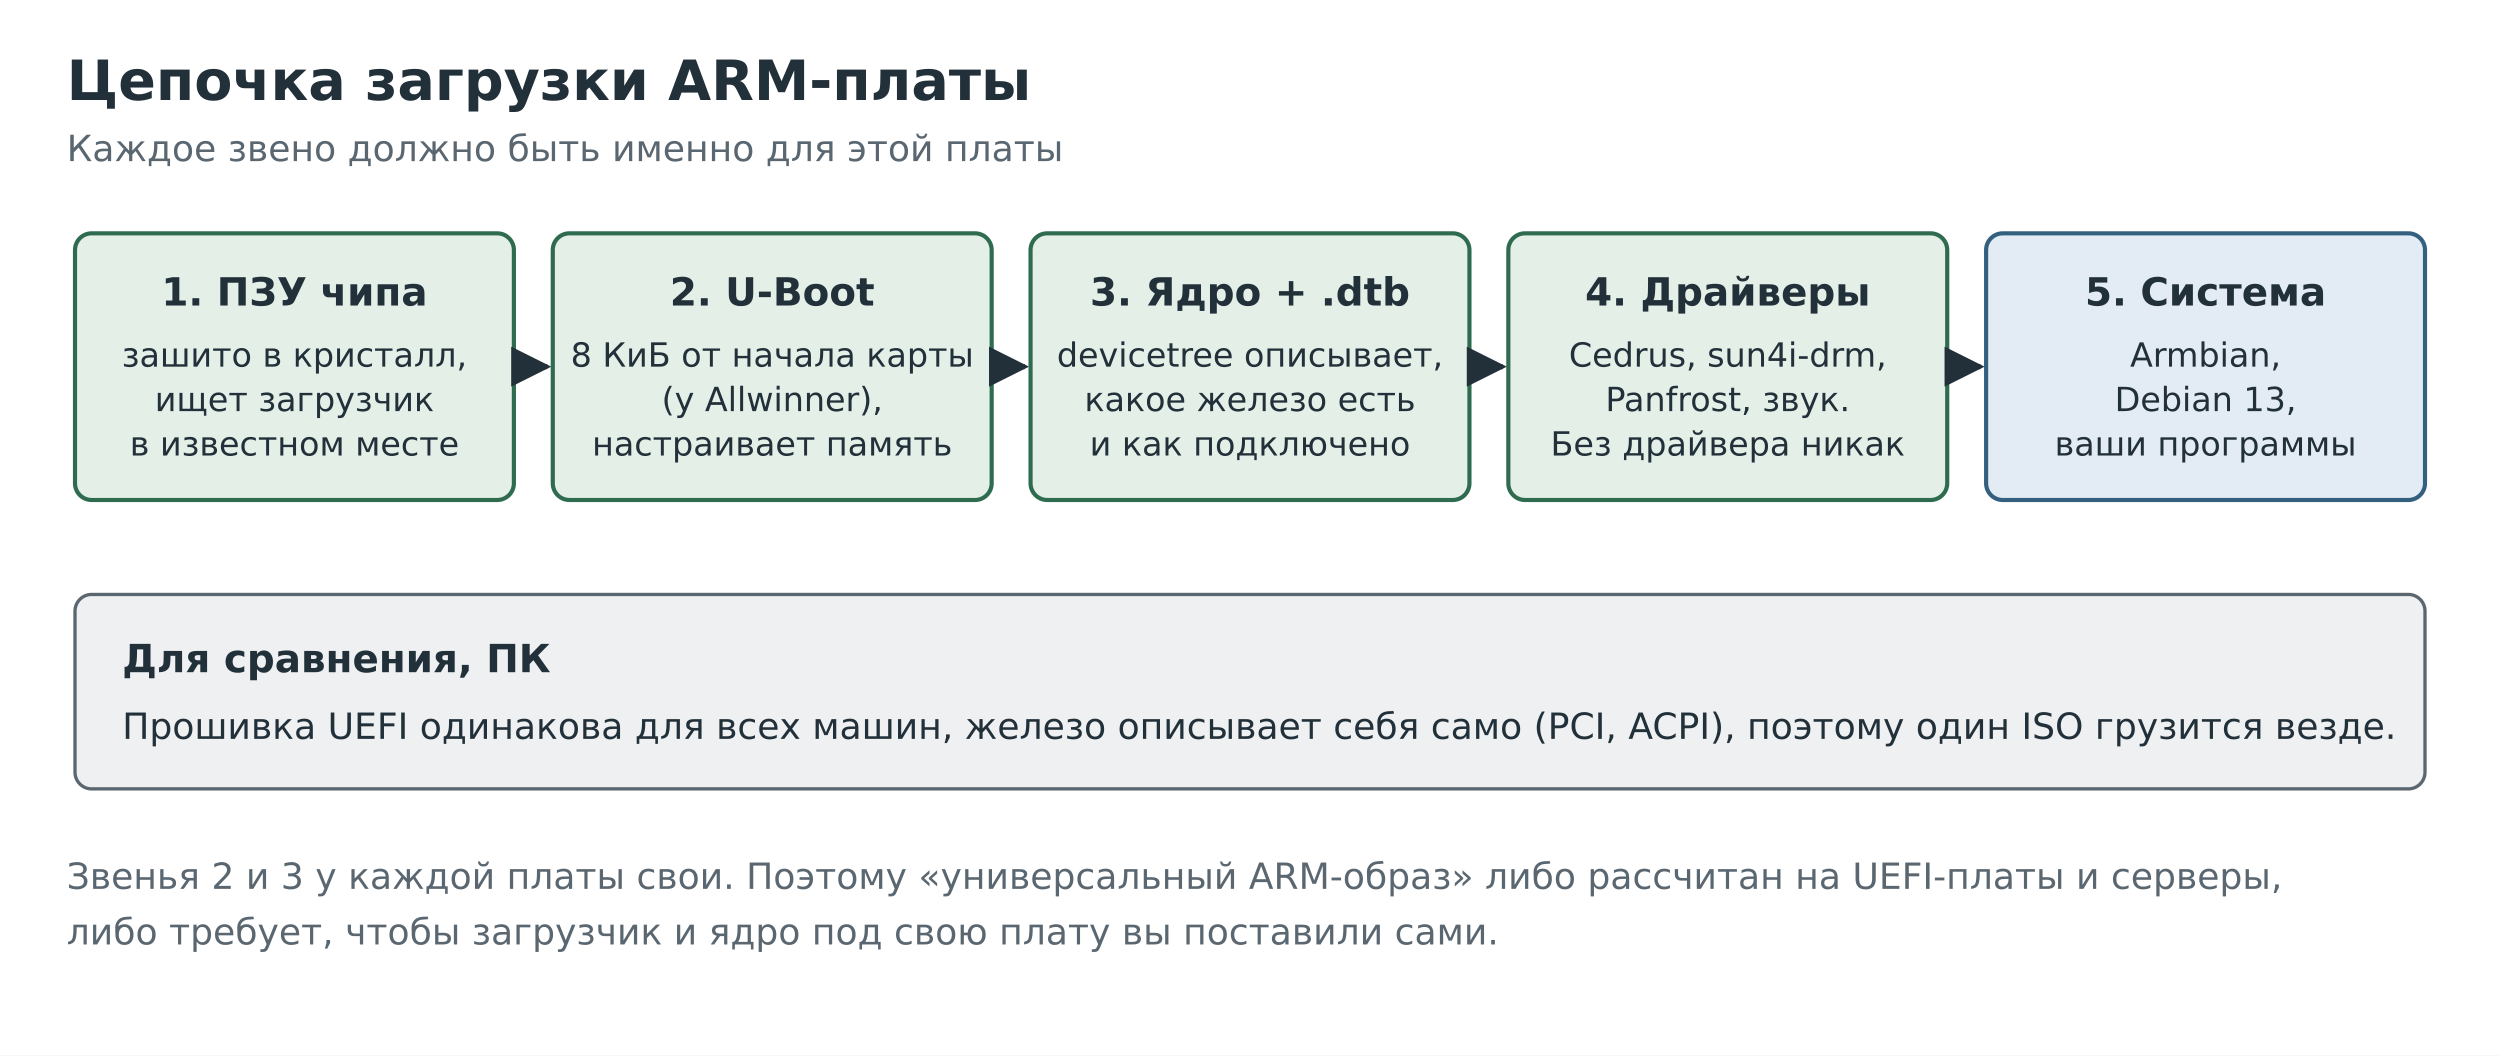
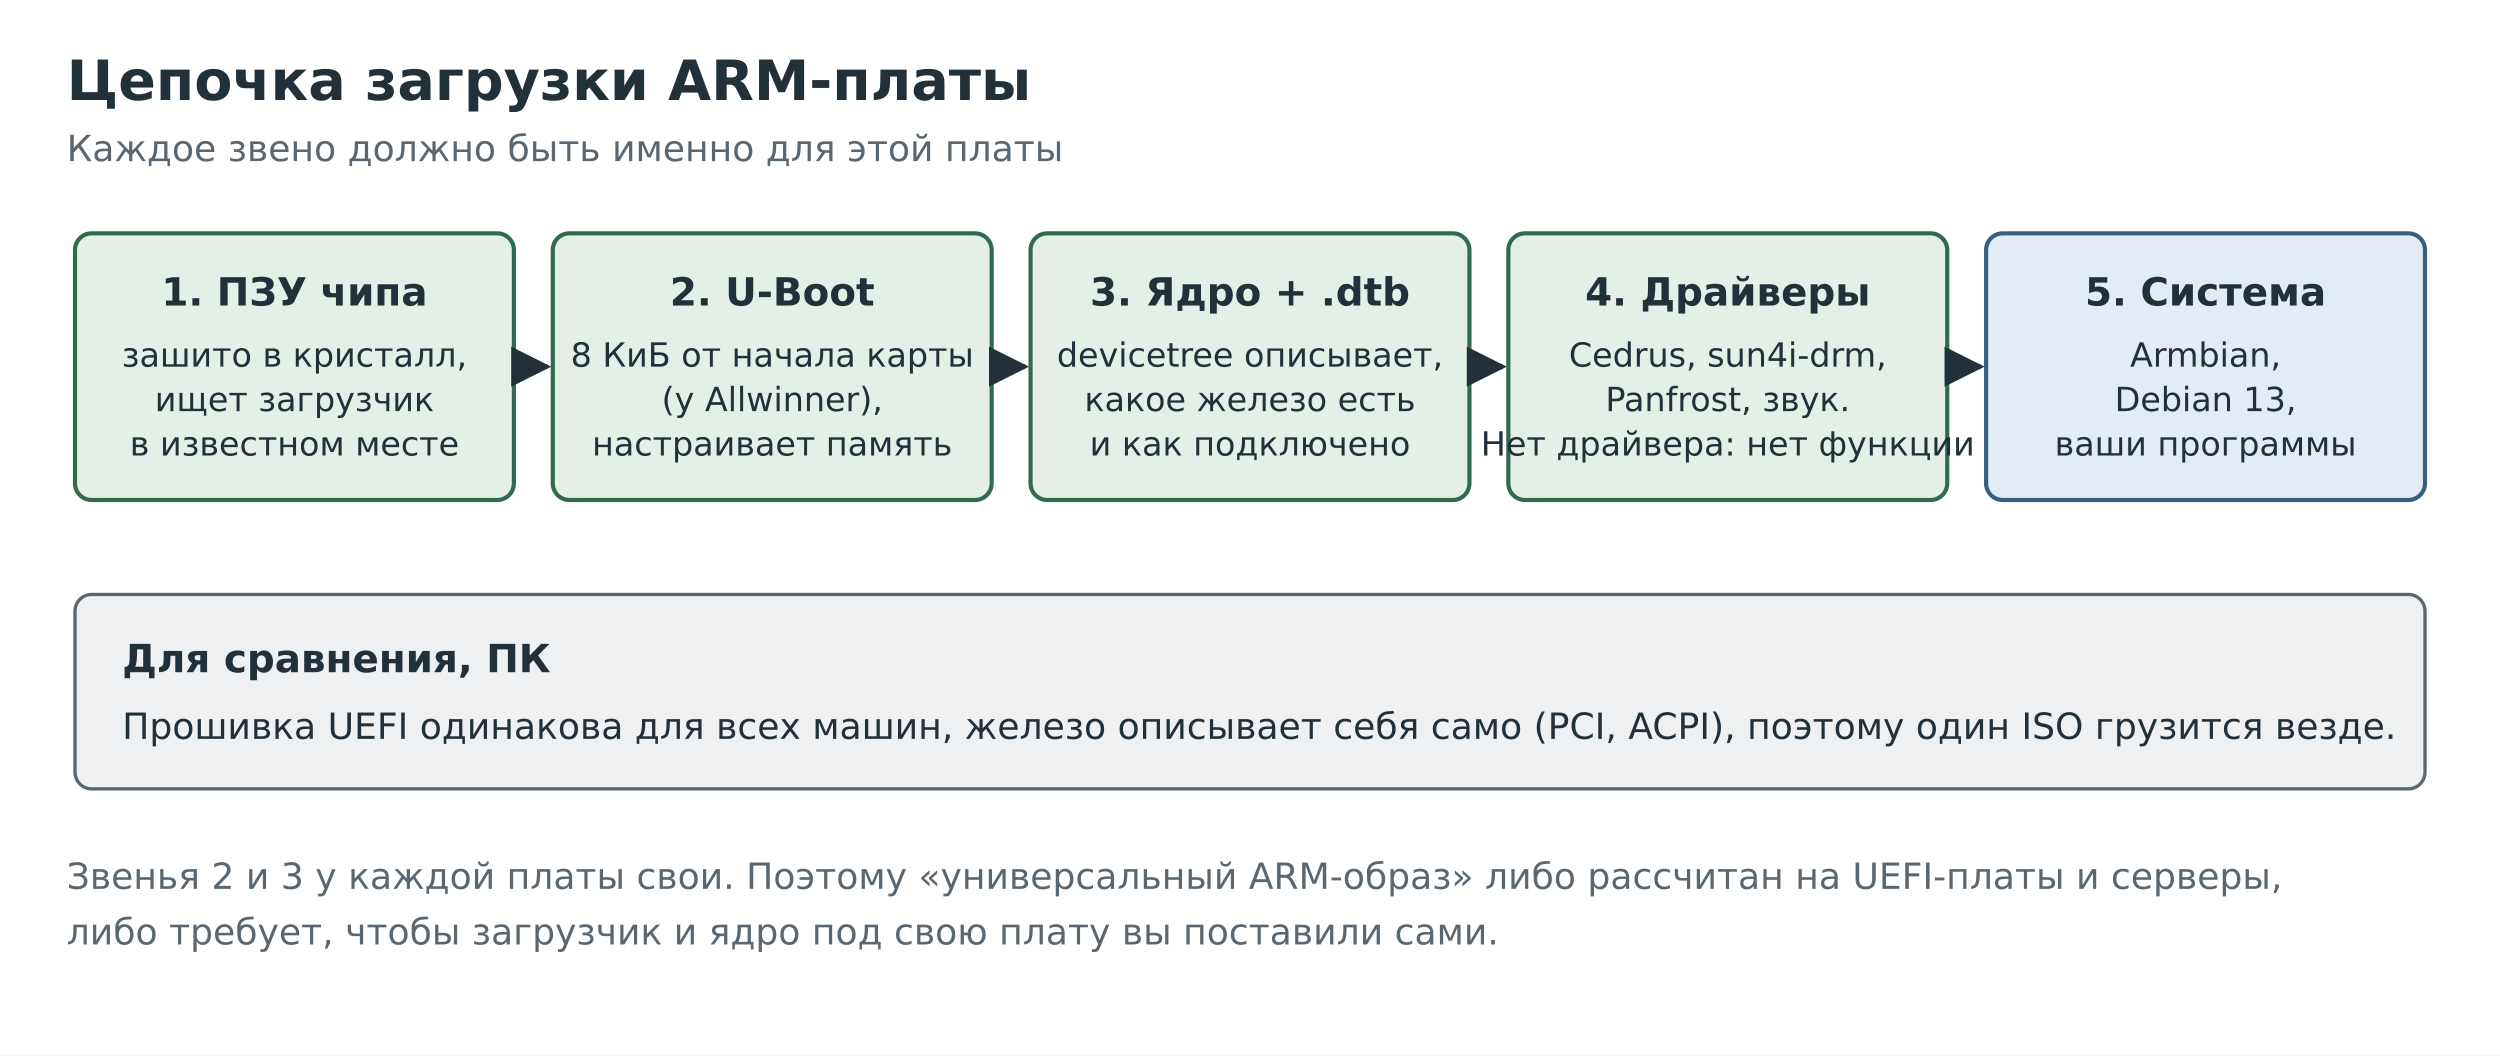
<svg xmlns="http://www.w3.org/2000/svg" viewBox="0 0 900 380" width="900" height="380" font-family="DejaVu Sans, Liberation Sans, Arial, sans-serif">
  <defs>
    <marker id="arr" viewBox="0 0 10 10" refX="9" refY="5" markerWidth="8" markerHeight="8" orient="auto-start-reverse">
      <path d="M0,0 L10,5 L0,10 z" fill="#22303A" />
    </marker>
  </defs>
  <rect width="900" height="380" fill="#FFFFFF" />
  <text x="24" y="36" font-size="20" font-weight="700" fill="#22303A">Цепочка загрузки ARM-платы</text>
  <text x="24" y="58" font-size="13" fill="#5B6770">Каждое звено должно быть именно для этой платы</text>
  <g font-size="12" fill="#22303A">
    <rect x="27" y="84" width="158" height="96" rx="6" fill="#E4EFE8" stroke="#2E6B4F" stroke-width="1.5" />
    <text x="106" y="110" font-size="14" font-weight="700" text-anchor="middle">1. ПЗУ чипа</text>
    <text x="106" y="132" text-anchor="middle">зашито в кристалл,</text>
    <text x="106" y="148" text-anchor="middle">ищет загрузчик</text>
    <text x="106" y="164" text-anchor="middle">в известном месте</text>
    <rect x="199" y="84" width="158" height="96" rx="6" fill="#E4EFE8" stroke="#2E6B4F" stroke-width="1.5" />
    <text x="278" y="110" font-size="14" font-weight="700" text-anchor="middle">2. U-Boot</text>
    <text x="278" y="132" text-anchor="middle">8 КиБ от начала карты</text>
    <text x="278" y="148" text-anchor="middle">(у Allwinner),</text>
    <text x="278" y="164" text-anchor="middle">настраивает память</text>
    <rect x="371" y="84" width="158" height="96" rx="6" fill="#E4EFE8" stroke="#2E6B4F" stroke-width="1.5" />
    <text x="450" y="110" font-size="14" font-weight="700" text-anchor="middle">3. Ядро + .dtb</text>
    <text x="450" y="132" text-anchor="middle">devicetree описывает,</text>
    <text x="450" y="148" text-anchor="middle">какое железо есть</text>
    <text x="450" y="164" text-anchor="middle">и как подключено</text>
    <rect x="543" y="84" width="158" height="96" rx="6" fill="#E4EFE8" stroke="#2E6B4F" stroke-width="1.5" />
    <text x="622" y="110" font-size="14" font-weight="700" text-anchor="middle">4. Драйверы</text>
    <text x="622" y="132" text-anchor="middle">Cedrus, sun4i-drm,</text>
    <text x="622" y="148" text-anchor="middle">Panfrost, звук.</text>
-     <text x="622" y="164" text-anchor="middle">Без драйвера никак</text>
+     <text x="622" y="164" text-anchor="middle">Нет драйвера: нет функции</text>
    <rect x="715" y="84" width="158" height="96" rx="6" fill="#E3ECF4" stroke="#34607F" stroke-width="1.5" />
    <text x="794" y="110" font-size="14" font-weight="700" text-anchor="middle">5. Система</text>
    <text x="794" y="132" text-anchor="middle">Armbian,</text>
    <text x="794" y="148" text-anchor="middle">Debian 13,</text>
    <text x="794" y="164" text-anchor="middle">ваши программы</text>
  </g>
  <line x1="185" y1="132" x2="197" y2="132" stroke="#22303A" stroke-width="1.8" marker-end="url(#arr)" />
  <line x1="357" y1="132" x2="369" y2="132" stroke="#22303A" stroke-width="1.8" marker-end="url(#arr)" />
  <line x1="529" y1="132" x2="541" y2="132" stroke="#22303A" stroke-width="1.8" marker-end="url(#arr)" />
  <line x1="701" y1="132" x2="713" y2="132" stroke="#22303A" stroke-width="1.8" marker-end="url(#arr)" />
  <rect x="27" y="214" width="846" height="70" rx="6" fill="#EEF0F2" stroke="#5B6770" stroke-width="1.2" />
  <text x="44" y="242" font-size="14" font-weight="700" fill="#22303A">Для сравнения, ПК</text>
  <text x="44" y="266" font-size="13" fill="#22303A">Прошивка UEFI одинакова для всех машин, железо описывает себя само (PCI, ACPI), поэтому один ISO грузится везде.</text>
  <text x="24" y="320" font-size="13" fill="#5B6770">Звенья 2 и 3 у каждой платы свои. Поэтому «универсальный ARM-образ» либо рассчитан на UEFI-платы и серверы,</text>
  <text x="24" y="340" font-size="13" fill="#5B6770">либо требует, чтобы загрузчик и ядро под свою плату вы поставили сами.</text>
</svg>
